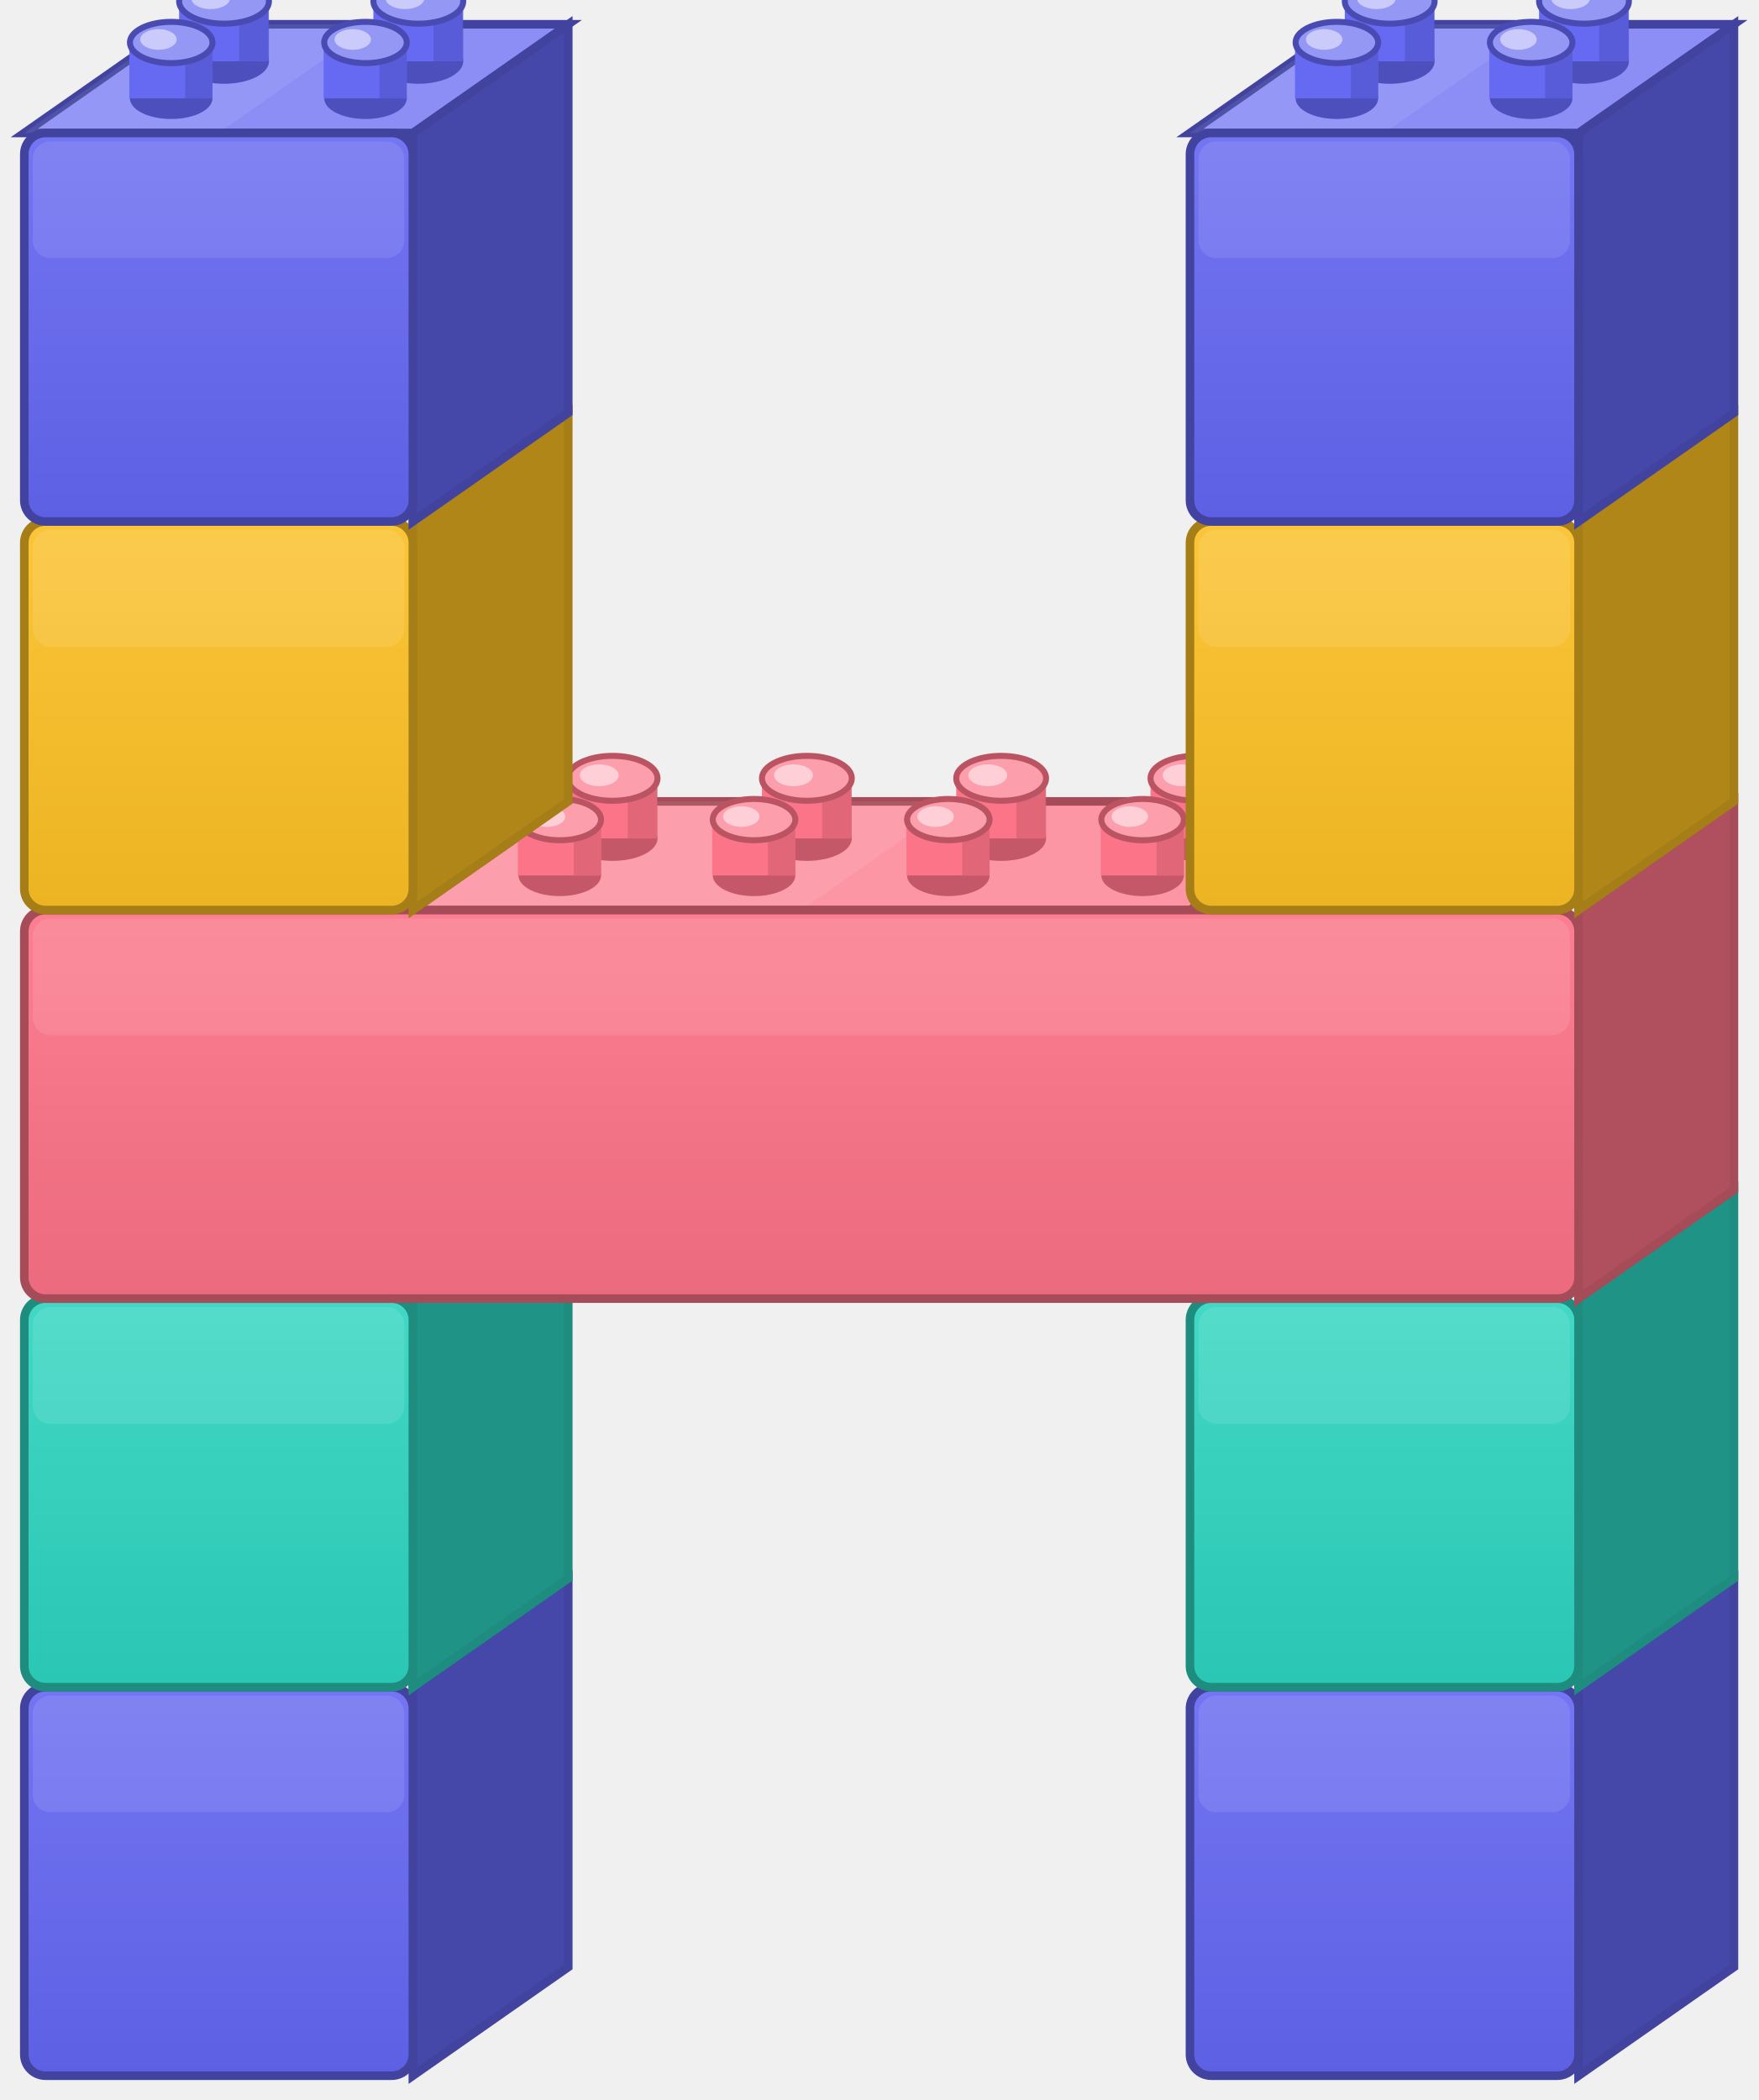
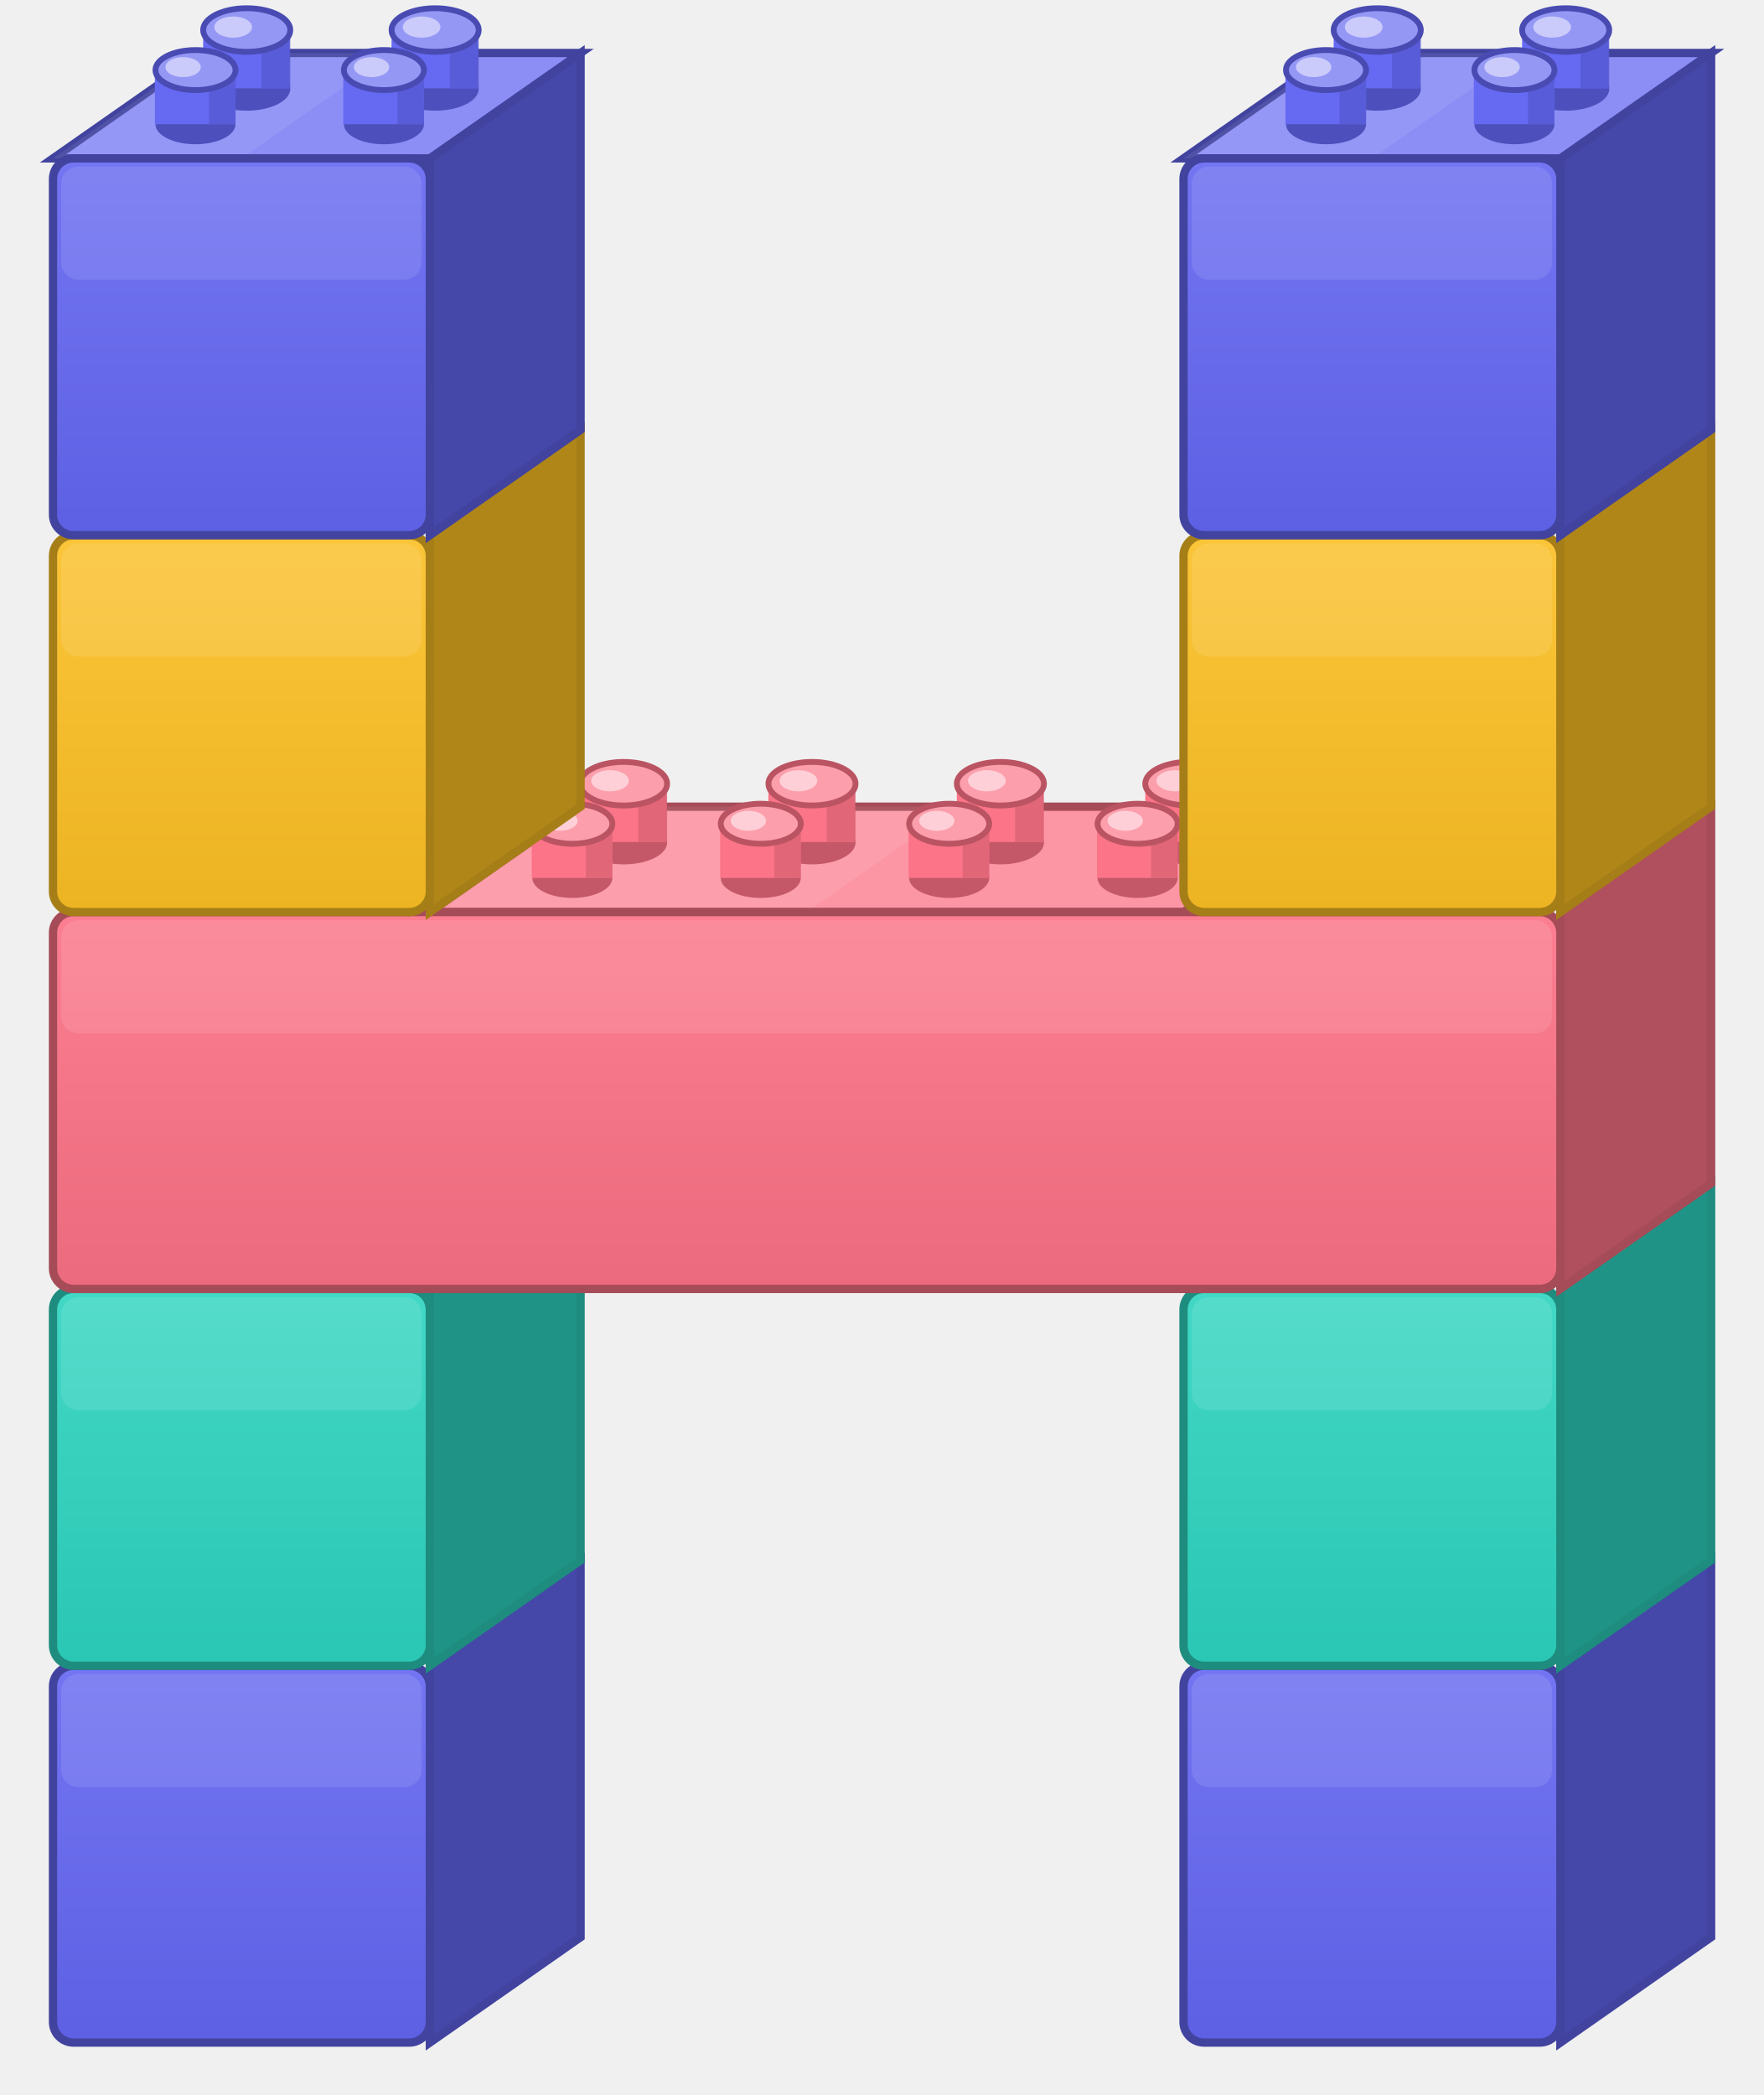
- <svg xmlns="http://www.w3.org/2000/svg" viewBox="0 0 289.6 345.9" width="289.6" height="345.9">
+ <svg xmlns="http://www.w3.org/2000/svg" viewBox="0 0 299.5 355.8" width="299.5" height="355.8">
  <defs>
    <linearGradient id="l_f6366F1" x1="0" y1="0" x2="0" y2="1">
      <stop offset="0" stop-color="#7375f2" />
      <stop offset="1" stop-color="#5d60e3" />
    </linearGradient>
    <linearGradient id="l_fFBBF24" x1="0" y1="0" x2="0" y2="1">
      <stop offset="0" stop-color="#fbc53a" />
      <stop offset="1" stop-color="#ecb422" />
    </linearGradient>
    <linearGradient id="l_fFB7185" x1="0" y1="0" x2="0" y2="1">
      <stop offset="0" stop-color="#fb7f91" />
      <stop offset="1" stop-color="#ec6a7d" />
    </linearGradient>
    <linearGradient id="l_f2DD4BF" x1="0" y1="0" x2="0" y2="1">
      <stop offset="0" stop-color="#42d8c5" />
      <stop offset="1" stop-color="#2ac7b4" />
    </linearGradient>
  </defs>
-   <polygon points="68.0,277.9 93.6,260.0 93.6,324.0 68.0,341.9" fill="#4547a9" stroke="#41439f" stroke-width="1.41" />
-   <rect x="4.0" y="277.9" width="64.0" height="64.0" rx="3.5" fill="url(#l_f6366F1)" stroke="#41439f" stroke-width="1.41" />
-   <rect x="5.4" y="279.3" width="61.2" height="19.2" rx="2.9" fill="#ffffff" opacity="0.10" />
-   <polygon points="260.0,277.9 285.6,260.0 285.6,324.0 260.0,341.9" fill="#4547a9" stroke="#41439f" stroke-width="1.41" />
-   <rect x="196.0" y="277.9" width="64.0" height="64.0" rx="3.5" fill="url(#l_f6366F1)" stroke="#41439f" stroke-width="1.41" />
-   <rect x="197.4" y="279.3" width="61.2" height="19.2" rx="2.9" fill="#ffffff" opacity="0.10" />
-   <polygon points="68.0,213.9 93.6,196.0 93.6,260.0 68.0,277.9" fill="#1f9486" stroke="#1e8c7e" stroke-width="1.41" />
-   <rect x="4.0" y="213.9" width="64.0" height="64.0" rx="3.5" fill="url(#l_f2DD4BF)" stroke="#1e8c7e" stroke-width="1.41" />
-   <rect x="5.4" y="215.3" width="61.2" height="19.2" rx="2.9" fill="#ffffff" opacity="0.10" />
-   <polygon points="260.0,213.9 285.6,196.0 285.6,260.0 260.0,277.9" fill="#1f9486" stroke="#1e8c7e" stroke-width="1.41" />
-   <rect x="196.0" y="213.9" width="64.0" height="64.0" rx="3.5" fill="url(#l_f2DD4BF)" stroke="#1e8c7e" stroke-width="1.41" />
-   <rect x="197.4" y="215.3" width="61.2" height="19.2" rx="2.9" fill="#ffffff" opacity="0.10" />
-   <polygon points="260.0,149.9 285.6,132.0 285.6,196.0 260.0,213.9" fill="#b04f5d" stroke="#a64b58" stroke-width="1.41" />
-   <polygon points="68.0,149.9 196.0,149.9 221.6,132.0 93.6,132.0" fill="#fc96a5" stroke="#a64b58" stroke-width="1.41" />
-   <polygon points="68.0,149.9 132.0,149.9 157.6,132.0 93.6,132.0" fill="#ffffff" opacity="0.08" />
-   <rect x="4.0" y="149.9" width="256.0" height="64.0" rx="3.5" fill="url(#l_fFB7185)" stroke="#a64b58" stroke-width="1.41" />
-   <rect x="5.4" y="151.3" width="253.2" height="19.2" rx="2.9" fill="#ffffff" opacity="0.10" />
-   <ellipse cx="100.9" cy="138.1" rx="7.4" ry="3.7" fill="#c45868" />
-   <rect x="93.5" y="128.2" width="14.7" height="9.9" fill="#fb7487" />
-   <rect x="103.4" y="128.2" width="4.9" height="9.9" fill="#d56071" opacity="0.7" />
-   <ellipse cx="100.9" cy="128.2" rx="7.4" ry="3.7" fill="#fc9eac" stroke="#ba5462" stroke-width="0.99" />
-   <ellipse cx="98.7" cy="127.7" rx="3.2" ry="1.8" fill="#ffffff" opacity="0.5" />
-   <ellipse cx="92.2" cy="144.2" rx="6.8" ry="3.4" fill="#c45868" />
-   <rect x="85.3" y="135.0" width="13.7" height="9.2" fill="#fb7487" />
-   <rect x="94.5" y="135.0" width="4.5" height="9.2" fill="#d56071" opacity="0.7" />
-   <ellipse cx="92.2" cy="135.0" rx="6.8" ry="3.4" fill="#fc9eac" stroke="#ba5462" stroke-width="0.99" />
-   <ellipse cx="90.1" cy="134.5" rx="3.0" ry="1.7" fill="#ffffff" opacity="0.5" />
-   <ellipse cx="132.9" cy="138.1" rx="7.4" ry="3.7" fill="#c45868" />
-   <rect x="125.5" y="128.2" width="14.7" height="9.9" fill="#fb7487" />
-   <rect x="135.4" y="128.2" width="4.9" height="9.9" fill="#d56071" opacity="0.7" />
-   <ellipse cx="132.9" cy="128.2" rx="7.4" ry="3.7" fill="#fc9eac" stroke="#ba5462" stroke-width="0.99" />
-   <ellipse cx="130.7" cy="127.7" rx="3.2" ry="1.8" fill="#ffffff" opacity="0.5" />
-   <ellipse cx="124.2" cy="144.2" rx="6.8" ry="3.4" fill="#c45868" />
-   <rect x="117.3" y="135.0" width="13.7" height="9.2" fill="#fb7487" />
-   <rect x="126.5" y="135.0" width="4.5" height="9.2" fill="#d56071" opacity="0.7" />
-   <ellipse cx="124.2" cy="135.0" rx="6.8" ry="3.4" fill="#fc9eac" stroke="#ba5462" stroke-width="0.99" />
-   <ellipse cx="122.1" cy="134.5" rx="3.0" ry="1.7" fill="#ffffff" opacity="0.5" />
-   <ellipse cx="164.9" cy="138.1" rx="7.4" ry="3.7" fill="#c45868" />
-   <rect x="157.5" y="128.2" width="14.7" height="9.9" fill="#fb7487" />
-   <rect x="167.4" y="128.2" width="4.9" height="9.9" fill="#d56071" opacity="0.7" />
-   <ellipse cx="164.9" cy="128.2" rx="7.4" ry="3.7" fill="#fc9eac" stroke="#ba5462" stroke-width="0.99" />
-   <ellipse cx="162.7" cy="127.7" rx="3.2" ry="1.8" fill="#ffffff" opacity="0.5" />
-   <ellipse cx="156.2" cy="144.2" rx="6.8" ry="3.4" fill="#c45868" />
-   <rect x="149.3" y="135.0" width="13.7" height="9.2" fill="#fb7487" />
-   <rect x="158.5" y="135.0" width="4.5" height="9.2" fill="#d56071" opacity="0.7" />
-   <ellipse cx="156.2" cy="135.0" rx="6.8" ry="3.4" fill="#fc9eac" stroke="#ba5462" stroke-width="0.99" />
-   <ellipse cx="154.1" cy="134.5" rx="3.0" ry="1.7" fill="#ffffff" opacity="0.5" />
-   <ellipse cx="196.9" cy="138.1" rx="7.4" ry="3.7" fill="#c45868" />
-   <rect x="189.5" y="128.2" width="14.7" height="9.9" fill="#fb7487" />
-   <rect x="199.4" y="128.2" width="4.9" height="9.9" fill="#d56071" opacity="0.7" />
-   <ellipse cx="196.9" cy="128.2" rx="7.4" ry="3.7" fill="#fc9eac" stroke="#ba5462" stroke-width="0.99" />
-   <ellipse cx="194.7" cy="127.7" rx="3.2" ry="1.8" fill="#ffffff" opacity="0.5" />
-   <ellipse cx="188.2" cy="144.2" rx="6.8" ry="3.4" fill="#c45868" />
-   <rect x="181.3" y="135.0" width="13.7" height="9.2" fill="#fb7487" />
-   <rect x="190.5" y="135.0" width="4.5" height="9.2" fill="#d56071" opacity="0.7" />
-   <ellipse cx="188.2" cy="135.0" rx="6.8" ry="3.4" fill="#fc9eac" stroke="#ba5462" stroke-width="0.99" />
-   <ellipse cx="186.1" cy="134.5" rx="3.0" ry="1.7" fill="#ffffff" opacity="0.5" />
-   <polygon points="68.0,85.9 93.6,68.0 93.6,132.0 68.0,149.9" fill="#b08619" stroke="#a67e18" stroke-width="1.41" />
-   <rect x="4.0" y="85.9" width="64.0" height="64.0" rx="3.5" fill="url(#l_fFBBF24)" stroke="#a67e18" stroke-width="1.41" />
-   <rect x="5.4" y="87.3" width="61.2" height="19.2" rx="2.9" fill="#ffffff" opacity="0.10" />
-   <polygon points="260.0,85.9 285.6,68.0 285.6,132.0 260.0,149.9" fill="#b08619" stroke="#a67e18" stroke-width="1.41" />
-   <rect x="196.0" y="85.9" width="64.0" height="64.0" rx="3.5" fill="url(#l_fFBBF24)" stroke="#a67e18" stroke-width="1.41" />
-   <rect x="197.4" y="87.3" width="61.2" height="19.2" rx="2.9" fill="#ffffff" opacity="0.10" />
-   <polygon points="68.0,21.9 93.6,4.0 93.6,68.0 68.0,85.9" fill="#4547a9" stroke="#41439f" stroke-width="1.41" />
-   <polygon points="4.0,21.9 68.0,21.9 93.6,4.0 29.6,4.0" fill="#8c8ef5" stroke="#41439f" stroke-width="1.41" />
-   <polygon points="4.0,21.9 36.0,21.9 61.6,4.0 29.6,4.0" fill="#ffffff" opacity="0.08" />
-   <rect x="4.0" y="21.9" width="64.0" height="64.0" rx="3.5" fill="url(#l_f6366F1)" stroke="#41439f" stroke-width="1.41" />
-   <rect x="5.4" y="23.3" width="61.2" height="19.2" rx="2.9" fill="#ffffff" opacity="0.10" />
-   <polygon points="260.0,21.9 285.6,4.0 285.6,68.0 260.0,85.9" fill="#4547a9" stroke="#41439f" stroke-width="1.41" />
-   <polygon points="196.0,21.9 260.0,21.9 285.6,4.0 221.6,4.0" fill="#8c8ef5" stroke="#41439f" stroke-width="1.41" />
-   <polygon points="196.0,21.9 228.0,21.9 253.6,4.0 221.6,4.0" fill="#ffffff" opacity="0.08" />
-   <rect x="196.0" y="21.9" width="64.0" height="64.0" rx="3.5" fill="url(#l_f6366F1)" stroke="#41439f" stroke-width="1.41" />
-   <rect x="197.4" y="23.3" width="61.2" height="19.2" rx="2.9" fill="#ffffff" opacity="0.10" />
-   <ellipse cx="36.9" cy="10.1" rx="7.4" ry="3.7" fill="#4d50bc" />
-   <rect x="29.5" y="0.2" width="14.7" height="9.9" fill="#6669f1" />
-   <rect x="39.4" y="0.2" width="4.9" height="9.9" fill="#5457cd" opacity="0.7" />
-   <ellipse cx="36.9" cy="0.2" rx="7.4" ry="3.7" fill="#9597f5" stroke="#494bb2" stroke-width="0.99" />
-   <ellipse cx="34.7" cy="-0.3" rx="3.2" ry="1.8" fill="#ffffff" opacity="0.5" />
-   <ellipse cx="28.2" cy="16.2" rx="6.8" ry="3.4" fill="#4d50bc" />
-   <rect x="21.3" y="7.0" width="13.7" height="9.2" fill="#6669f1" />
-   <rect x="30.5" y="7.0" width="4.5" height="9.2" fill="#5457cd" opacity="0.7" />
-   <ellipse cx="28.2" cy="7.0" rx="6.8" ry="3.4" fill="#9597f5" stroke="#494bb2" stroke-width="0.99" />
-   <ellipse cx="26.1" cy="6.5" rx="3.0" ry="1.7" fill="#ffffff" opacity="0.5" />
-   <ellipse cx="68.9" cy="10.1" rx="7.4" ry="3.7" fill="#4d50bc" />
-   <rect x="61.5" y="0.2" width="14.7" height="9.9" fill="#6669f1" />
-   <rect x="71.4" y="0.2" width="4.9" height="9.9" fill="#5457cd" opacity="0.7" />
-   <ellipse cx="68.9" cy="0.2" rx="7.4" ry="3.7" fill="#9597f5" stroke="#494bb2" stroke-width="0.99" />
-   <ellipse cx="66.7" cy="-0.3" rx="3.2" ry="1.8" fill="#ffffff" opacity="0.5" />
-   <ellipse cx="60.2" cy="16.2" rx="6.8" ry="3.4" fill="#4d50bc" />
-   <rect x="53.3" y="7.0" width="13.7" height="9.2" fill="#6669f1" />
-   <rect x="62.5" y="7.0" width="4.5" height="9.2" fill="#5457cd" opacity="0.7" />
-   <ellipse cx="60.2" cy="7.0" rx="6.8" ry="3.4" fill="#9597f5" stroke="#494bb2" stroke-width="0.99" />
-   <ellipse cx="58.1" cy="6.5" rx="3.0" ry="1.7" fill="#ffffff" opacity="0.5" />
-   <ellipse cx="228.9" cy="10.1" rx="7.4" ry="3.7" fill="#4d50bc" />
-   <rect x="221.5" y="0.2" width="14.7" height="9.9" fill="#6669f1" />
-   <rect x="231.4" y="0.2" width="4.9" height="9.9" fill="#5457cd" opacity="0.7" />
-   <ellipse cx="228.9" cy="0.2" rx="7.4" ry="3.7" fill="#9597f5" stroke="#494bb2" stroke-width="0.99" />
-   <ellipse cx="226.7" cy="-0.3" rx="3.2" ry="1.8" fill="#ffffff" opacity="0.5" />
-   <ellipse cx="220.2" cy="16.2" rx="6.8" ry="3.4" fill="#4d50bc" />
-   <rect x="213.3" y="7.0" width="13.7" height="9.2" fill="#6669f1" />
-   <rect x="222.5" y="7.0" width="4.5" height="9.2" fill="#5457cd" opacity="0.7" />
-   <ellipse cx="220.2" cy="7.0" rx="6.8" ry="3.4" fill="#9597f5" stroke="#494bb2" stroke-width="0.99" />
-   <ellipse cx="218.1" cy="6.5" rx="3.0" ry="1.7" fill="#ffffff" opacity="0.5" />
-   <ellipse cx="260.9" cy="10.1" rx="7.4" ry="3.7" fill="#4d50bc" />
-   <rect x="253.5" y="0.2" width="14.7" height="9.9" fill="#6669f1" />
-   <rect x="263.4" y="0.2" width="4.9" height="9.9" fill="#5457cd" opacity="0.7" />
-   <ellipse cx="260.9" cy="0.2" rx="7.4" ry="3.7" fill="#9597f5" stroke="#494bb2" stroke-width="0.99" />
-   <ellipse cx="258.7" cy="-0.3" rx="3.2" ry="1.8" fill="#ffffff" opacity="0.5" />
-   <ellipse cx="252.2" cy="16.2" rx="6.8" ry="3.4" fill="#4d50bc" />
-   <rect x="245.3" y="7.0" width="13.7" height="9.2" fill="#6669f1" />
-   <rect x="254.5" y="7.0" width="4.5" height="9.2" fill="#5457cd" opacity="0.7" />
-   <ellipse cx="252.2" cy="7.0" rx="6.8" ry="3.4" fill="#9597f5" stroke="#494bb2" stroke-width="0.99" />
-   <ellipse cx="250.1" cy="6.5" rx="3.0" ry="1.7" fill="#ffffff" opacity="0.5" />
+   <polygon points="73.0,282.9 98.6,265.0 98.6,329.0 73.0,346.9" fill="#4547a9" stroke="#41439f" stroke-width="1.41" />
+   <rect x="9.0" y="282.9" width="64.0" height="64.0" rx="3.5" fill="url(#l_f6366F1)" stroke="#41439f" stroke-width="1.41" />
+   <rect x="10.4" y="284.3" width="61.2" height="19.2" rx="2.9" fill="#ffffff" opacity="0.10" />
+   <polygon points="265.0,282.9 290.6,265.0 290.6,329.0 265.0,346.9" fill="#4547a9" stroke="#41439f" stroke-width="1.41" />
+   <rect x="201.0" y="282.9" width="64.0" height="64.0" rx="3.5" fill="url(#l_f6366F1)" stroke="#41439f" stroke-width="1.41" />
+   <rect x="202.4" y="284.3" width="61.2" height="19.2" rx="2.9" fill="#ffffff" opacity="0.10" />
+   <polygon points="73.0,218.9 98.6,201.0 98.6,265.0 73.0,282.9" fill="#1f9486" stroke="#1e8c7e" stroke-width="1.41" />
+   <rect x="9.0" y="218.9" width="64.0" height="64.0" rx="3.5" fill="url(#l_f2DD4BF)" stroke="#1e8c7e" stroke-width="1.41" />
+   <rect x="10.4" y="220.3" width="61.2" height="19.2" rx="2.9" fill="#ffffff" opacity="0.10" />
+   <polygon points="265.0,218.9 290.6,201.0 290.6,265.0 265.0,282.9" fill="#1f9486" stroke="#1e8c7e" stroke-width="1.41" />
+   <rect x="201.0" y="218.9" width="64.0" height="64.0" rx="3.5" fill="url(#l_f2DD4BF)" stroke="#1e8c7e" stroke-width="1.41" />
+   <rect x="202.4" y="220.3" width="61.2" height="19.2" rx="2.9" fill="#ffffff" opacity="0.10" />
+   <polygon points="265.0,154.9 290.6,137.0 290.6,201.0 265.0,218.9" fill="#b04f5d" stroke="#a64b58" stroke-width="1.41" />
+   <polygon points="73.0,154.9 201.0,154.9 226.6,137.0 98.6,137.0" fill="#fc96a5" stroke="#a64b58" stroke-width="1.41" />
+   <polygon points="73.0,154.9 137.0,154.9 162.6,137.0 98.6,137.0" fill="#ffffff" opacity="0.08" />
+   <rect x="9.0" y="154.9" width="256.0" height="64.0" rx="3.5" fill="url(#l_fFB7185)" stroke="#a64b58" stroke-width="1.41" />
+   <rect x="10.4" y="156.3" width="253.2" height="19.2" rx="2.9" fill="#ffffff" opacity="0.10" />
+   <ellipse cx="105.9" cy="143.1" rx="7.4" ry="3.7" fill="#c45868" />
+   <rect x="98.5" y="133.1" width="14.7" height="9.9" fill="#fb7487" />
+   <rect x="108.4" y="133.1" width="4.9" height="9.9" fill="#d56071" opacity="0.7" />
+   <ellipse cx="105.9" cy="133.1" rx="7.4" ry="3.7" fill="#fc9eac" stroke="#ba5462" stroke-width="0.99" />
+   <ellipse cx="103.6" cy="132.6" rx="3.2" ry="1.8" fill="#ffffff" opacity="0.5" />
+   <ellipse cx="97.2" cy="149.1" rx="6.8" ry="3.4" fill="#c45868" />
+   <rect x="90.3" y="139.9" width="13.7" height="9.2" fill="#fb7487" />
+   <rect x="99.5" y="139.9" width="4.5" height="9.2" fill="#d56071" opacity="0.7" />
+   <ellipse cx="97.2" cy="139.9" rx="6.8" ry="3.4" fill="#fc9eac" stroke="#ba5462" stroke-width="0.99" />
+   <ellipse cx="95.1" cy="139.4" rx="3.0" ry="1.7" fill="#ffffff" opacity="0.5" />
+   <ellipse cx="137.9" cy="143.1" rx="7.4" ry="3.7" fill="#c45868" />
+   <rect x="130.5" y="133.1" width="14.7" height="9.9" fill="#fb7487" />
+   <rect x="140.4" y="133.1" width="4.9" height="9.9" fill="#d56071" opacity="0.7" />
+   <ellipse cx="137.9" cy="133.1" rx="7.4" ry="3.7" fill="#fc9eac" stroke="#ba5462" stroke-width="0.99" />
+   <ellipse cx="135.6" cy="132.6" rx="3.2" ry="1.8" fill="#ffffff" opacity="0.5" />
+   <ellipse cx="129.2" cy="149.1" rx="6.8" ry="3.4" fill="#c45868" />
+   <rect x="122.3" y="139.9" width="13.7" height="9.2" fill="#fb7487" />
+   <rect x="131.5" y="139.9" width="4.5" height="9.2" fill="#d56071" opacity="0.7" />
+   <ellipse cx="129.2" cy="139.9" rx="6.8" ry="3.4" fill="#fc9eac" stroke="#ba5462" stroke-width="0.99" />
+   <ellipse cx="127.1" cy="139.4" rx="3.0" ry="1.7" fill="#ffffff" opacity="0.5" />
+   <ellipse cx="169.9" cy="143.1" rx="7.4" ry="3.7" fill="#c45868" />
+   <rect x="162.5" y="133.1" width="14.7" height="9.9" fill="#fb7487" />
+   <rect x="172.4" y="133.1" width="4.9" height="9.9" fill="#d56071" opacity="0.7" />
+   <ellipse cx="169.9" cy="133.1" rx="7.4" ry="3.7" fill="#fc9eac" stroke="#ba5462" stroke-width="0.99" />
+   <ellipse cx="167.6" cy="132.6" rx="3.2" ry="1.8" fill="#ffffff" opacity="0.5" />
+   <ellipse cx="161.2" cy="149.1" rx="6.8" ry="3.4" fill="#c45868" />
+   <rect x="154.3" y="139.9" width="13.7" height="9.2" fill="#fb7487" />
+   <rect x="163.5" y="139.9" width="4.5" height="9.2" fill="#d56071" opacity="0.7" />
+   <ellipse cx="161.2" cy="139.9" rx="6.8" ry="3.4" fill="#fc9eac" stroke="#ba5462" stroke-width="0.99" />
+   <ellipse cx="159.1" cy="139.4" rx="3.0" ry="1.7" fill="#ffffff" opacity="0.5" />
+   <ellipse cx="201.9" cy="143.1" rx="7.4" ry="3.7" fill="#c45868" />
+   <rect x="194.5" y="133.1" width="14.7" height="9.9" fill="#fb7487" />
+   <rect x="204.4" y="133.1" width="4.9" height="9.9" fill="#d56071" opacity="0.7" />
+   <ellipse cx="201.9" cy="133.1" rx="7.4" ry="3.7" fill="#fc9eac" stroke="#ba5462" stroke-width="0.99" />
+   <ellipse cx="199.6" cy="132.6" rx="3.2" ry="1.8" fill="#ffffff" opacity="0.5" />
+   <ellipse cx="193.2" cy="149.1" rx="6.8" ry="3.4" fill="#c45868" />
+   <rect x="186.3" y="139.9" width="13.7" height="9.2" fill="#fb7487" />
+   <rect x="195.5" y="139.9" width="4.5" height="9.2" fill="#d56071" opacity="0.7" />
+   <ellipse cx="193.2" cy="139.9" rx="6.8" ry="3.4" fill="#fc9eac" stroke="#ba5462" stroke-width="0.99" />
+   <ellipse cx="191.1" cy="139.4" rx="3.0" ry="1.7" fill="#ffffff" opacity="0.5" />
+   <polygon points="73.0,90.9 98.6,73.0 98.6,137.0 73.0,154.9" fill="#b08619" stroke="#a67e18" stroke-width="1.41" />
+   <rect x="9.0" y="90.9" width="64.0" height="64.0" rx="3.5" fill="url(#l_fFBBF24)" stroke="#a67e18" stroke-width="1.41" />
+   <rect x="10.4" y="92.3" width="61.2" height="19.2" rx="2.9" fill="#ffffff" opacity="0.10" />
+   <polygon points="265.0,90.9 290.6,73.0 290.6,137.0 265.0,154.9" fill="#b08619" stroke="#a67e18" stroke-width="1.41" />
+   <rect x="201.0" y="90.9" width="64.0" height="64.0" rx="3.5" fill="url(#l_fFBBF24)" stroke="#a67e18" stroke-width="1.41" />
+   <rect x="202.4" y="92.3" width="61.2" height="19.2" rx="2.9" fill="#ffffff" opacity="0.10" />
+   <polygon points="73.0,26.9 98.6,9.0 98.6,73.0 73.0,90.9" fill="#4547a9" stroke="#41439f" stroke-width="1.41" />
+   <polygon points="9.0,26.9 73.0,26.9 98.6,9.0 34.6,9.0" fill="#8c8ef5" stroke="#41439f" stroke-width="1.41" />
+   <polygon points="9.0,26.9 41.0,26.9 66.6,9.0 34.6,9.0" fill="#ffffff" opacity="0.08" />
+   <rect x="9.0" y="26.9" width="64.0" height="64.0" rx="3.5" fill="url(#l_f6366F1)" stroke="#41439f" stroke-width="1.41" />
+   <rect x="10.4" y="28.3" width="61.2" height="19.2" rx="2.9" fill="#ffffff" opacity="0.10" />
+   <polygon points="265.0,26.9 290.6,9.0 290.6,73.0 265.0,90.9" fill="#4547a9" stroke="#41439f" stroke-width="1.41" />
+   <polygon points="201.0,26.9 265.0,26.9 290.6,9.0 226.6,9.0" fill="#8c8ef5" stroke="#41439f" stroke-width="1.41" />
+   <polygon points="201.0,26.9 233.0,26.9 258.6,9.0 226.6,9.0" fill="#ffffff" opacity="0.08" />
+   <rect x="201.0" y="26.9" width="64.0" height="64.0" rx="3.5" fill="url(#l_f6366F1)" stroke="#41439f" stroke-width="1.41" />
+   <rect x="202.4" y="28.3" width="61.2" height="19.2" rx="2.9" fill="#ffffff" opacity="0.10" />
+   <ellipse cx="41.9" cy="15.1" rx="7.4" ry="3.7" fill="#4d50bc" />
+   <rect x="34.5" y="5.1" width="14.7" height="9.9" fill="#6669f1" />
+   <rect x="44.4" y="5.1" width="4.9" height="9.9" fill="#5457cd" opacity="0.7" />
+   <ellipse cx="41.9" cy="5.1" rx="7.4" ry="3.7" fill="#9597f5" stroke="#494bb2" stroke-width="0.99" />
+   <ellipse cx="39.6" cy="4.6" rx="3.2" ry="1.8" fill="#ffffff" opacity="0.5" />
+   <ellipse cx="33.2" cy="21.1" rx="6.8" ry="3.4" fill="#4d50bc" />
+   <rect x="26.3" y="11.9" width="13.7" height="9.2" fill="#6669f1" />
+   <rect x="35.5" y="11.9" width="4.5" height="9.2" fill="#5457cd" opacity="0.7" />
+   <ellipse cx="33.2" cy="11.9" rx="6.8" ry="3.4" fill="#9597f5" stroke="#494bb2" stroke-width="0.99" />
+   <ellipse cx="31.1" cy="11.4" rx="3.0" ry="1.7" fill="#ffffff" opacity="0.5" />
+   <ellipse cx="73.9" cy="15.1" rx="7.4" ry="3.7" fill="#4d50bc" />
+   <rect x="66.5" y="5.1" width="14.7" height="9.9" fill="#6669f1" />
+   <rect x="76.4" y="5.1" width="4.9" height="9.9" fill="#5457cd" opacity="0.7" />
+   <ellipse cx="73.9" cy="5.1" rx="7.4" ry="3.7" fill="#9597f5" stroke="#494bb2" stroke-width="0.99" />
+   <ellipse cx="71.6" cy="4.6" rx="3.2" ry="1.8" fill="#ffffff" opacity="0.5" />
+   <ellipse cx="65.2" cy="21.1" rx="6.8" ry="3.4" fill="#4d50bc" />
+   <rect x="58.3" y="11.9" width="13.7" height="9.2" fill="#6669f1" />
+   <rect x="67.5" y="11.9" width="4.5" height="9.2" fill="#5457cd" opacity="0.7" />
+   <ellipse cx="65.2" cy="11.9" rx="6.8" ry="3.4" fill="#9597f5" stroke="#494bb2" stroke-width="0.99" />
+   <ellipse cx="63.1" cy="11.4" rx="3.0" ry="1.7" fill="#ffffff" opacity="0.5" />
+   <ellipse cx="233.9" cy="15.1" rx="7.4" ry="3.7" fill="#4d50bc" />
+   <rect x="226.5" y="5.1" width="14.7" height="9.9" fill="#6669f1" />
+   <rect x="236.4" y="5.1" width="4.9" height="9.9" fill="#5457cd" opacity="0.7" />
+   <ellipse cx="233.9" cy="5.1" rx="7.4" ry="3.7" fill="#9597f5" stroke="#494bb2" stroke-width="0.99" />
+   <ellipse cx="231.6" cy="4.6" rx="3.2" ry="1.8" fill="#ffffff" opacity="0.5" />
+   <ellipse cx="225.2" cy="21.1" rx="6.8" ry="3.4" fill="#4d50bc" />
+   <rect x="218.3" y="11.9" width="13.7" height="9.2" fill="#6669f1" />
+   <rect x="227.5" y="11.9" width="4.5" height="9.2" fill="#5457cd" opacity="0.7" />
+   <ellipse cx="225.2" cy="11.9" rx="6.8" ry="3.4" fill="#9597f5" stroke="#494bb2" stroke-width="0.99" />
+   <ellipse cx="223.1" cy="11.4" rx="3.0" ry="1.7" fill="#ffffff" opacity="0.5" />
+   <ellipse cx="265.9" cy="15.1" rx="7.4" ry="3.7" fill="#4d50bc" />
+   <rect x="258.5" y="5.1" width="14.7" height="9.9" fill="#6669f1" />
+   <rect x="268.4" y="5.1" width="4.9" height="9.9" fill="#5457cd" opacity="0.7" />
+   <ellipse cx="265.9" cy="5.1" rx="7.4" ry="3.7" fill="#9597f5" stroke="#494bb2" stroke-width="0.99" />
+   <ellipse cx="263.6" cy="4.6" rx="3.2" ry="1.8" fill="#ffffff" opacity="0.5" />
+   <ellipse cx="257.2" cy="21.1" rx="6.8" ry="3.4" fill="#4d50bc" />
+   <rect x="250.3" y="11.9" width="13.7" height="9.2" fill="#6669f1" />
+   <rect x="259.5" y="11.9" width="4.5" height="9.2" fill="#5457cd" opacity="0.7" />
+   <ellipse cx="257.2" cy="11.9" rx="6.8" ry="3.4" fill="#9597f5" stroke="#494bb2" stroke-width="0.99" />
+   <ellipse cx="255.1" cy="11.4" rx="3.0" ry="1.7" fill="#ffffff" opacity="0.5" />
</svg>
